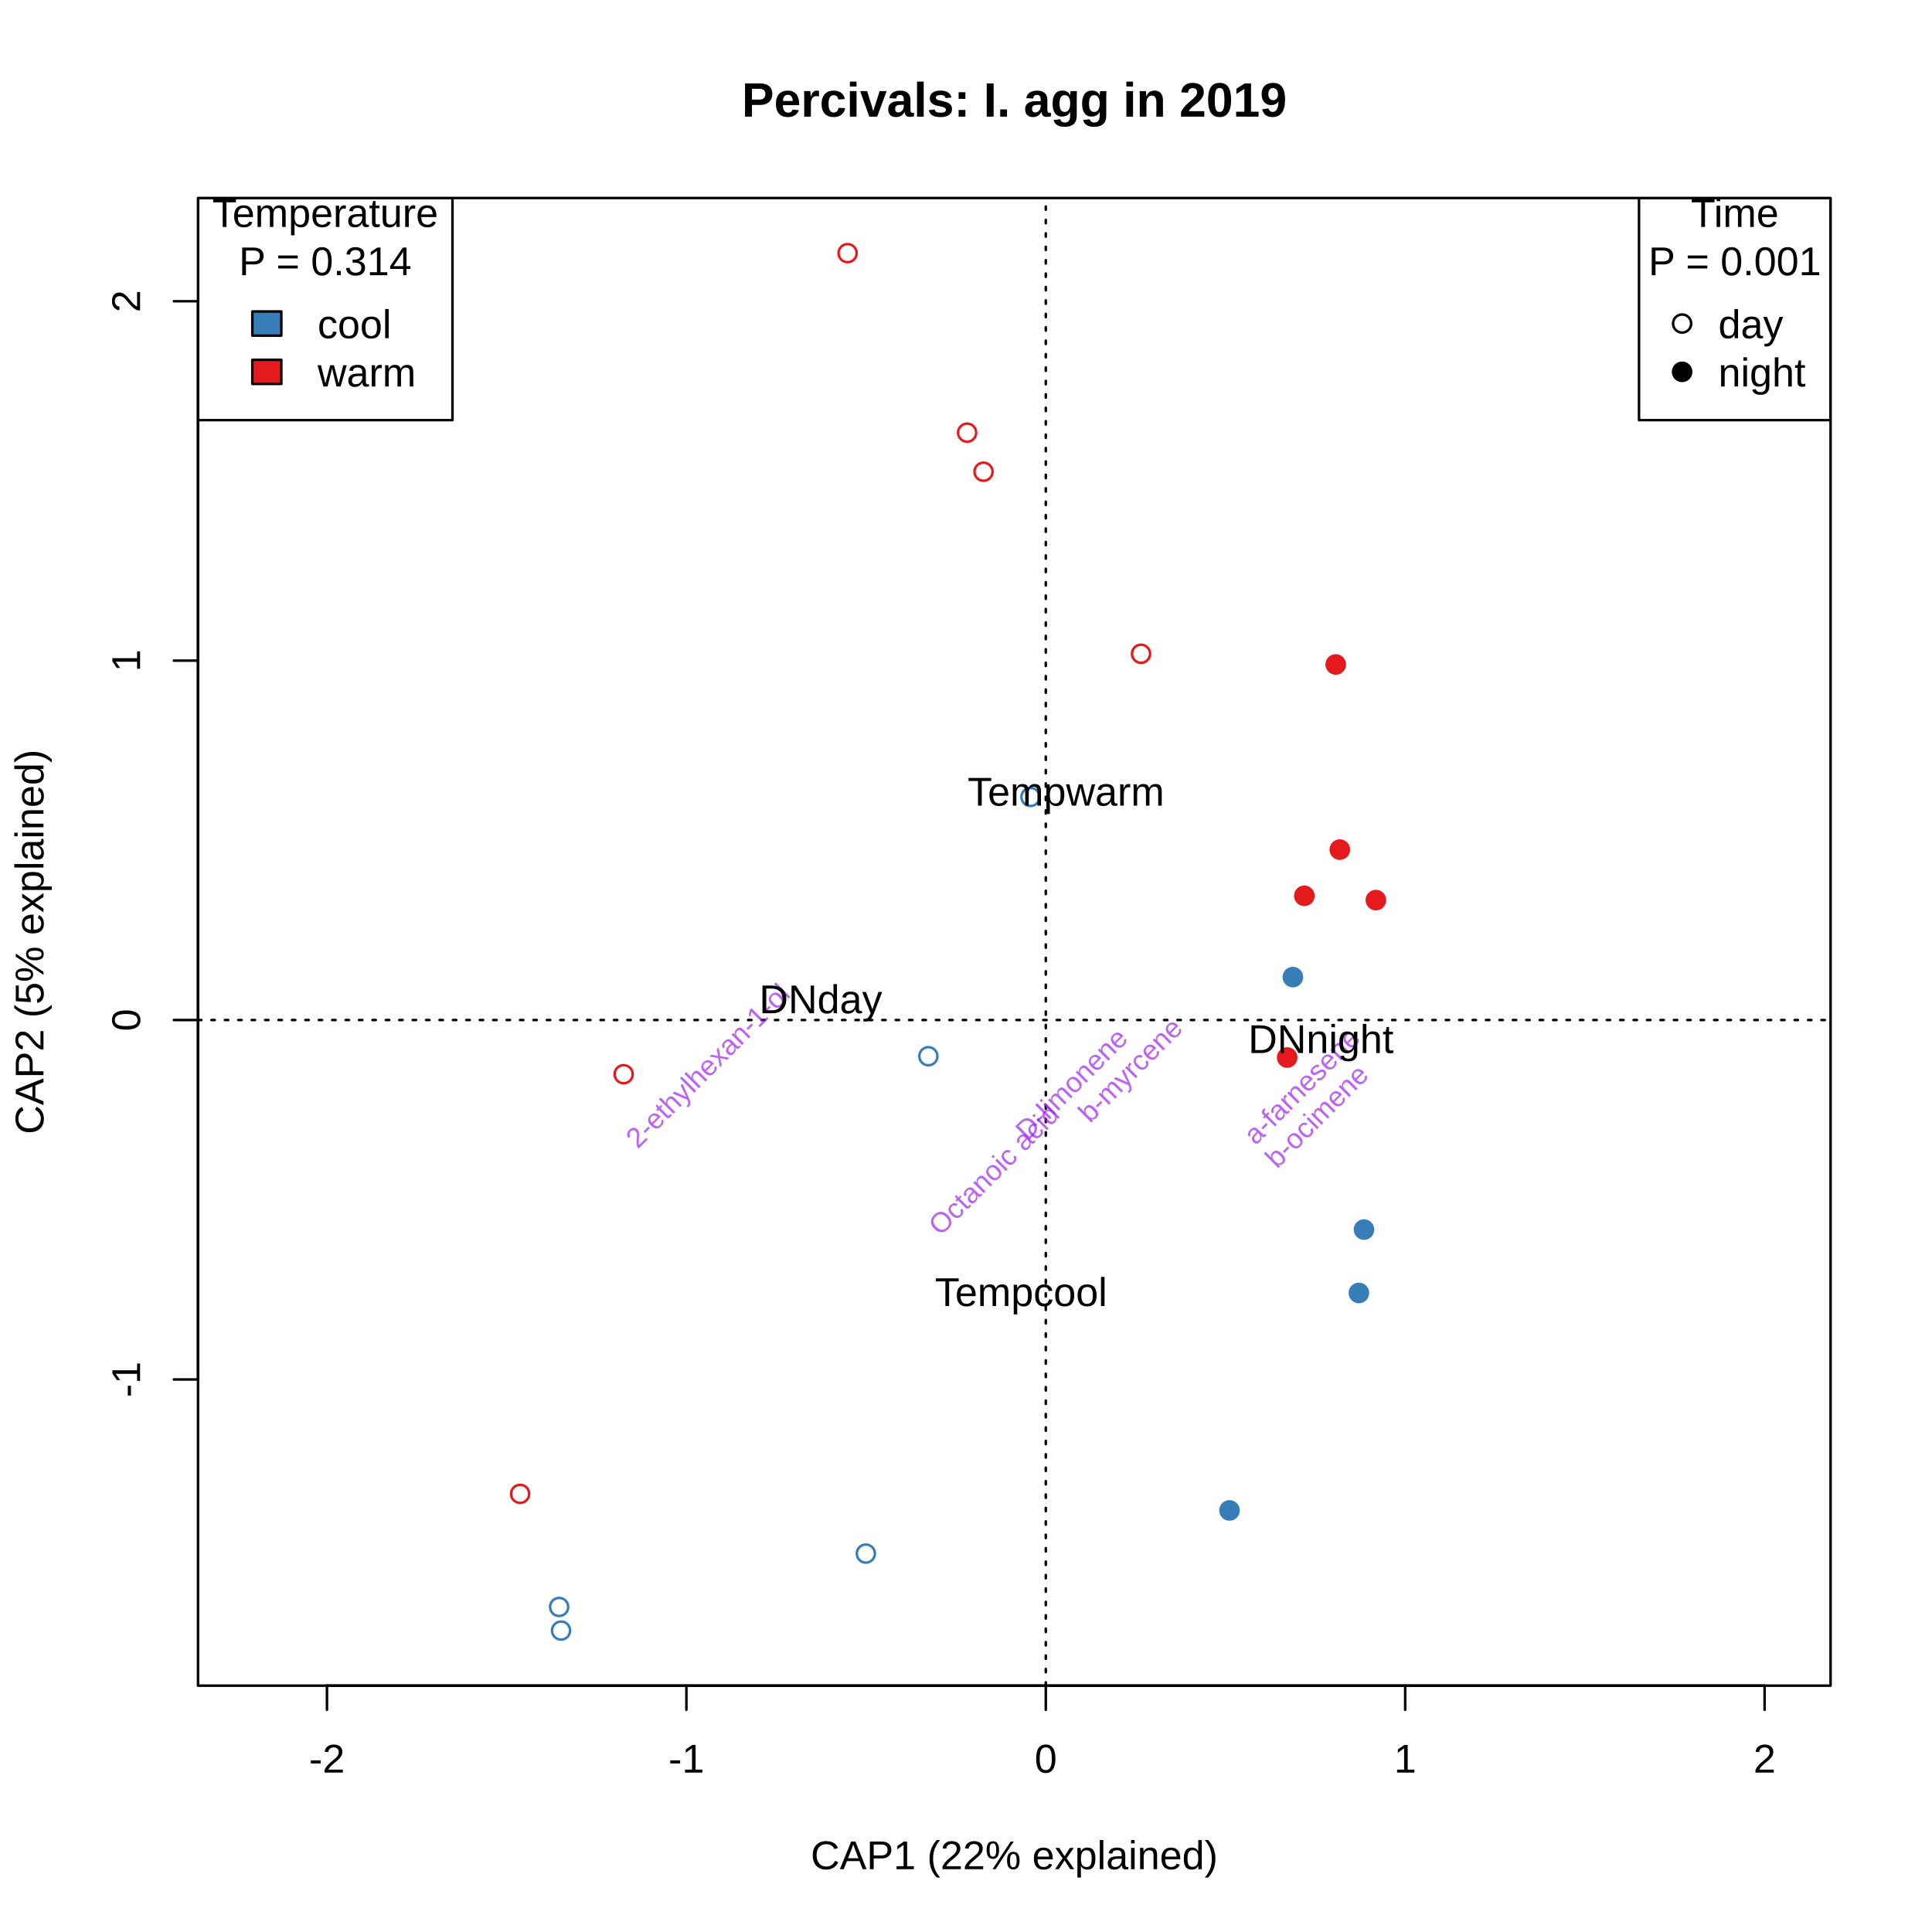
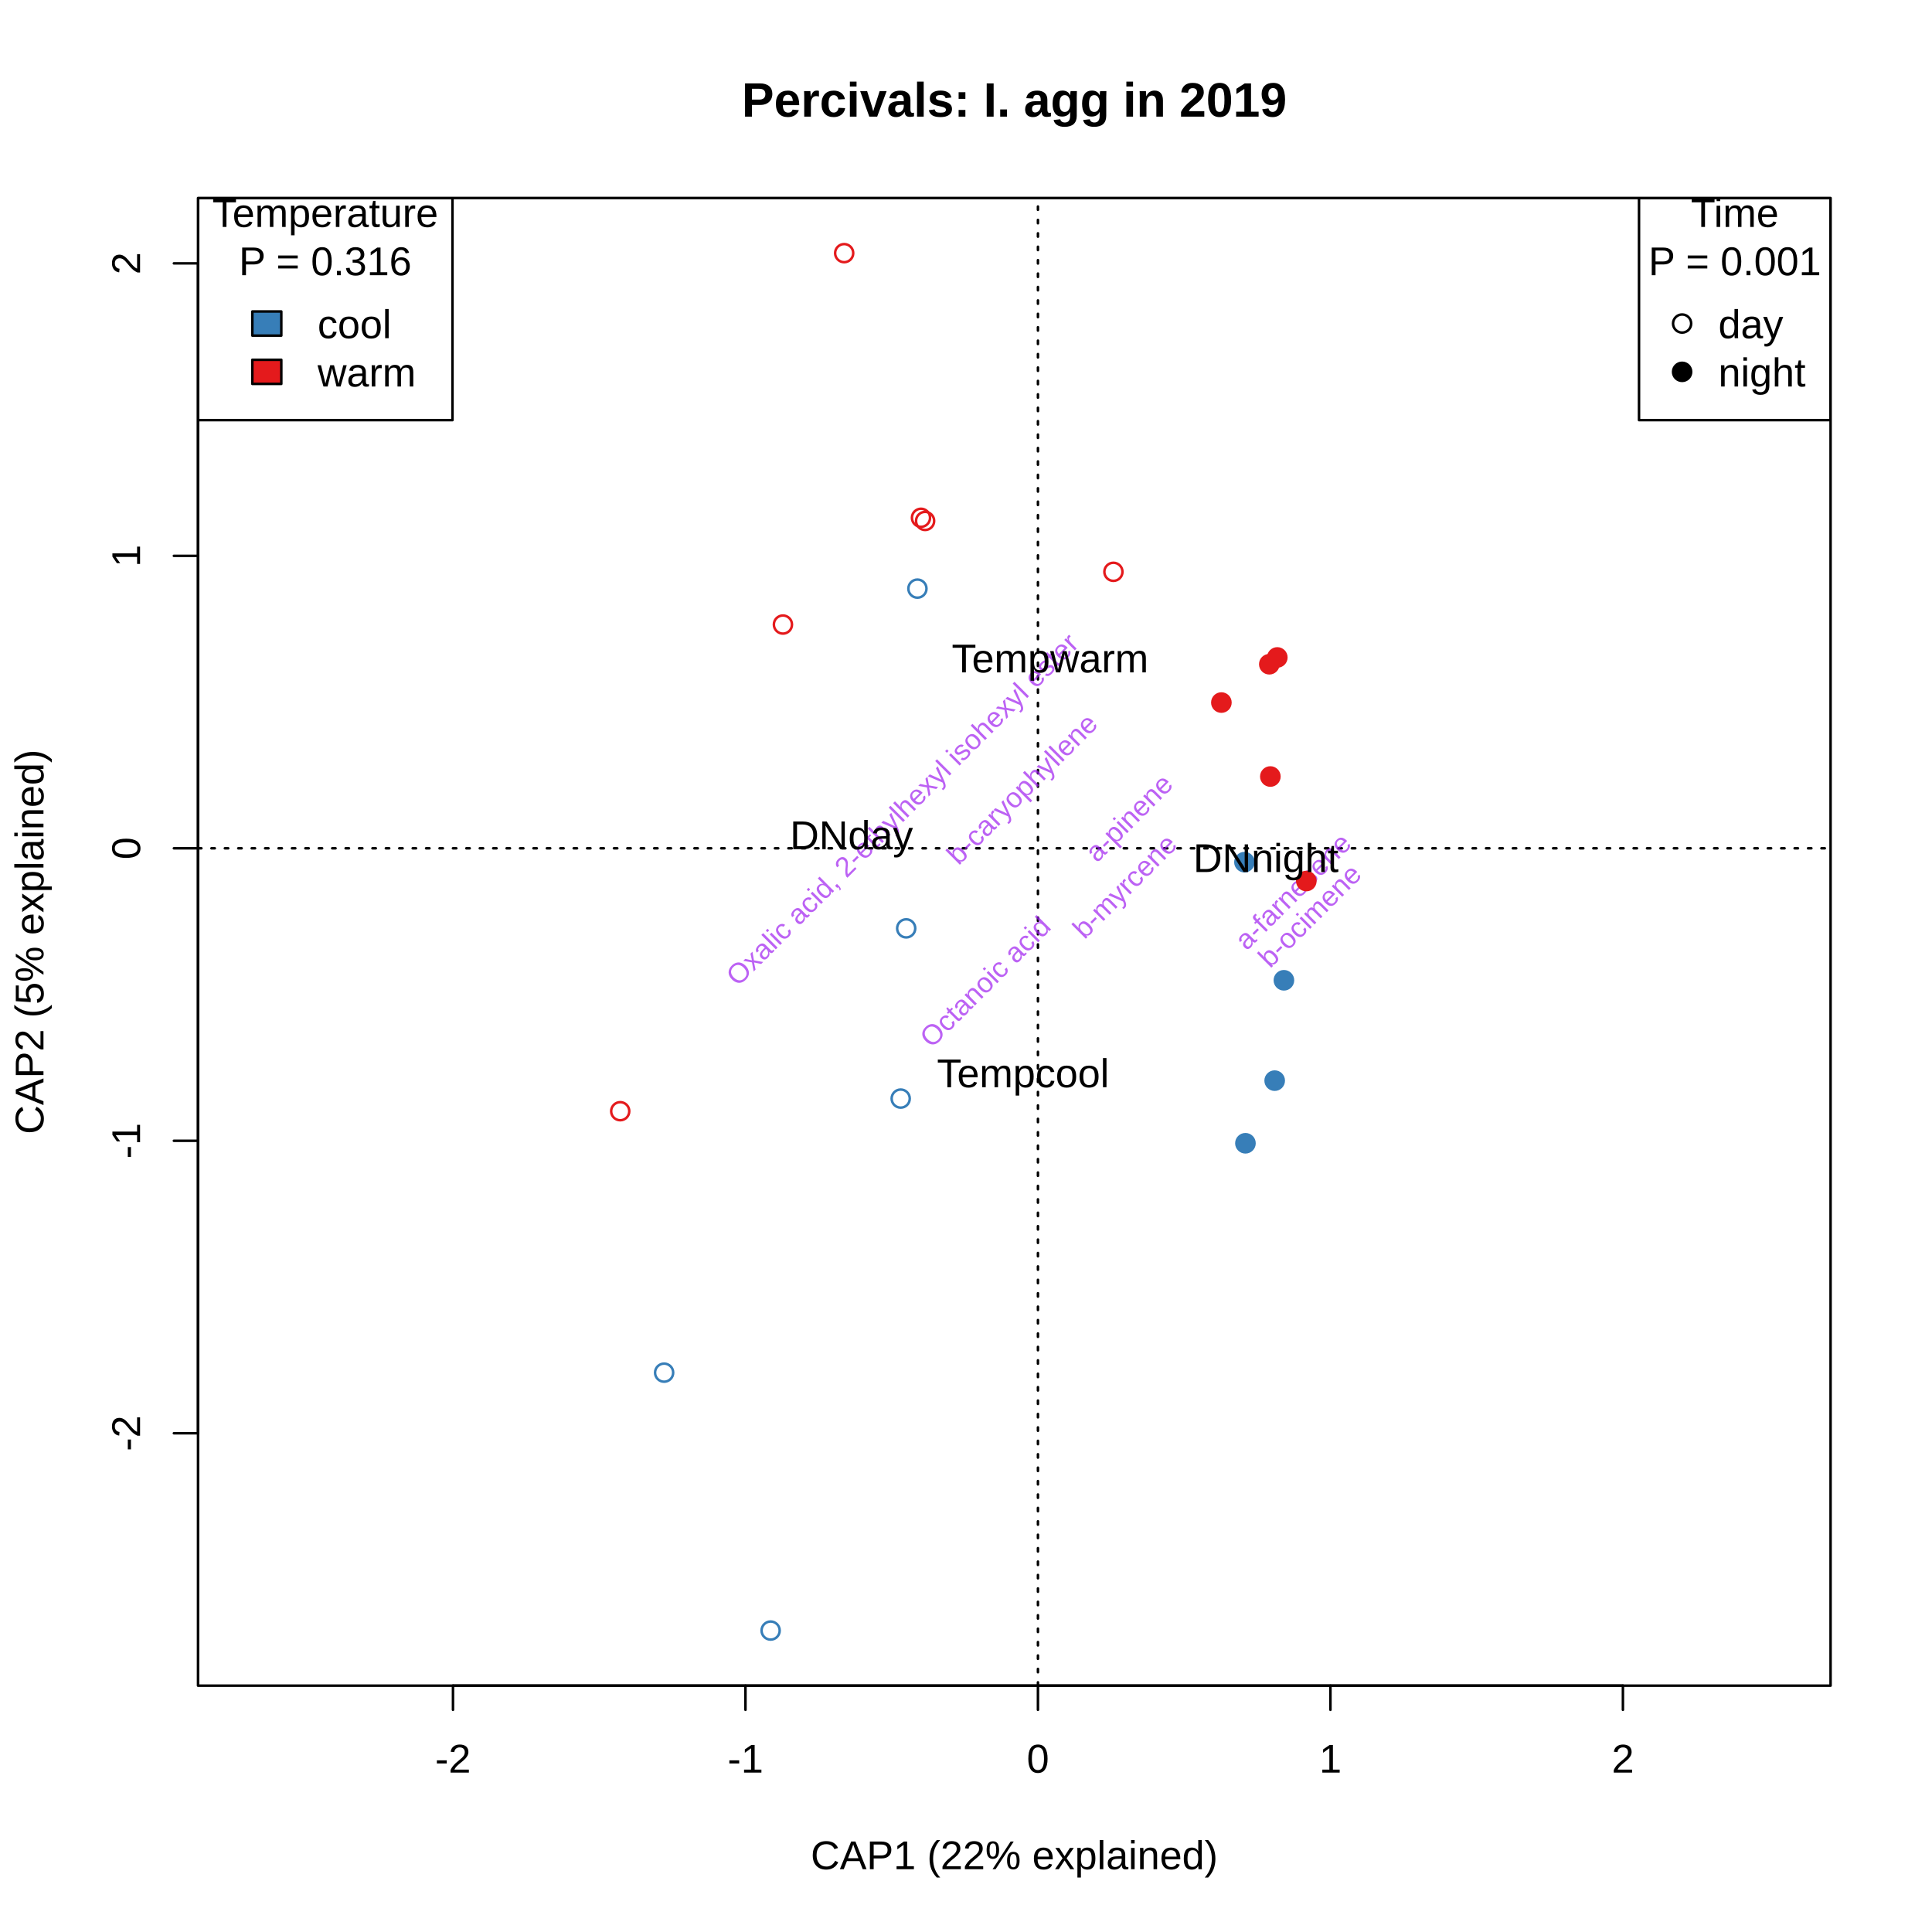
<svg xmlns="http://www.w3.org/2000/svg" class="svglite" width="576.00pt" height="576.00pt" viewBox="0 0 576.00 576.00">
  <defs>
    <style type="text/css">
    .svglite line, .svglite polyline, .svglite polygon, .svglite path, .svglite rect, .svglite circle {
      fill: none;
      stroke: #000000;
      stroke-linecap: round;
      stroke-linejoin: round;
      stroke-miterlimit: 10.00;
    }
    .svglite text {
      white-space: pre;
    }
  </style>
  </defs>
  <rect width="100%" height="100%" style="stroke: none; fill: #FFFFFF;" />
  <defs>
    <clipPath id="cpMC4wMHw1NzYuMDB8MC4wMHw1NzYuMDA=">
      <rect x="0.00" y="0.00" width="576.00" height="576.00" />
    </clipPath>
  </defs>
  <g clip-path="url(#cpMC4wMHw1NzYuMDB8MC4wMHw1NzYuMDA=)">
</g>
  <defs>
    <clipPath id="cpNTkuMDR8NTQ1Ljc2fDU5LjA0fDUwMi41Ng==">
      <rect x="59.04" y="59.04" width="486.72" height="443.52" />
    </clipPath>
  </defs>
  <g clip-path="url(#cpNTkuMDR8NTQ1Ljc2fDU5LjA0fDUwMi41Ng==)">
</g>
  <g clip-path="url(#cpMC4wMHw1NzYuMDB8MC4wMHw1NzYuMDA=)">
-     <line x1="97.48" y1="502.56" x2="526.09" y2="502.56" style="stroke-width: 0.75;" />
-     <line x1="97.48" y1="502.56" x2="97.48" y2="509.76" style="stroke-width: 0.75;" />
-     <line x1="204.64" y1="502.56" x2="204.64" y2="509.76" style="stroke-width: 0.75;" />
-     <line x1="311.79" y1="502.56" x2="311.79" y2="509.76" style="stroke-width: 0.75;" />
-     <line x1="418.94" y1="502.56" x2="418.94" y2="509.76" style="stroke-width: 0.75;" />
-     <line x1="526.09" y1="502.56" x2="526.09" y2="509.76" style="stroke-width: 0.75;" />
-     <text x="97.48" y="528.48" text-anchor="middle" style="font-size: 12.00px; font-family: &quot;Arial&quot;;">-2</text>
-     <text x="204.64" y="528.48" text-anchor="middle" style="font-size: 12.00px; font-family: &quot;Arial&quot;;">-1</text>
-     <text x="311.79" y="528.48" text-anchor="middle" style="font-size: 12.00px; font-family: &quot;Arial&quot;;">0</text>
-     <text x="418.94" y="528.48" text-anchor="middle" style="font-size: 12.00px; font-family: &quot;Arial&quot;;">1</text>
-     <text x="526.09" y="528.48" text-anchor="middle" style="font-size: 12.00px; font-family: &quot;Arial&quot;;">2</text>
-     <line x1="59.04" y1="411.27" x2="59.04" y2="89.81" style="stroke-width: 0.75;" />
-     <line x1="59.04" y1="411.27" x2="51.84" y2="411.27" style="stroke-width: 0.75;" />
-     <line x1="59.04" y1="304.11" x2="51.84" y2="304.11" style="stroke-width: 0.75;" />
-     <line x1="59.04" y1="196.96" x2="51.84" y2="196.96" style="stroke-width: 0.75;" />
-     <line x1="59.04" y1="89.81" x2="51.84" y2="89.81" style="stroke-width: 0.75;" />
-     <text transform="translate(41.76,411.27) rotate(-90)" text-anchor="middle" style="font-size: 12.00px; font-family: &quot;Arial&quot;;">-1</text>
-     <text transform="translate(41.76,304.11) rotate(-90)" text-anchor="middle" style="font-size: 12.00px; font-family: &quot;Arial&quot;;">0</text>
-     <text transform="translate(41.76,196.96) rotate(-90)" text-anchor="middle" style="font-size: 12.00px; font-family: &quot;Arial&quot;;">1</text>
-     <text transform="translate(41.76,89.81) rotate(-90)" text-anchor="middle" style="font-size: 12.00px; font-family: &quot;Arial&quot;;">2</text>
+     <line x1="135.05" y1="502.56" x2="483.85" y2="502.56" style="stroke-width: 0.75;" />
+     <line x1="135.05" y1="502.56" x2="135.05" y2="509.76" style="stroke-width: 0.75;" />
+     <line x1="222.25" y1="502.56" x2="222.25" y2="509.76" style="stroke-width: 0.75;" />
+     <line x1="309.45" y1="502.56" x2="309.45" y2="509.76" style="stroke-width: 0.75;" />
+     <line x1="396.65" y1="502.56" x2="396.65" y2="509.76" style="stroke-width: 0.75;" />
+     <line x1="483.85" y1="502.56" x2="483.85" y2="509.76" style="stroke-width: 0.75;" />
+     <text x="135.05" y="528.48" text-anchor="middle" style="font-size: 12.00px; font-family: &quot;Arial&quot;;">-2</text>
+     <text x="222.25" y="528.48" text-anchor="middle" style="font-size: 12.00px; font-family: &quot;Arial&quot;;">-1</text>
+     <text x="309.45" y="528.48" text-anchor="middle" style="font-size: 12.00px; font-family: &quot;Arial&quot;;">0</text>
+     <text x="396.65" y="528.48" text-anchor="middle" style="font-size: 12.00px; font-family: &quot;Arial&quot;;">1</text>
+     <text x="483.85" y="528.48" text-anchor="middle" style="font-size: 12.00px; font-family: &quot;Arial&quot;;">2</text>
+     <line x1="59.04" y1="427.31" x2="59.04" y2="78.52" style="stroke-width: 0.75;" />
+     <line x1="59.04" y1="427.31" x2="51.84" y2="427.31" style="stroke-width: 0.75;" />
+     <line x1="59.04" y1="340.11" x2="51.84" y2="340.11" style="stroke-width: 0.75;" />
+     <line x1="59.04" y1="252.91" x2="51.84" y2="252.91" style="stroke-width: 0.75;" />
+     <line x1="59.04" y1="165.72" x2="51.84" y2="165.72" style="stroke-width: 0.75;" />
+     <line x1="59.04" y1="78.52" x2="51.84" y2="78.52" style="stroke-width: 0.75;" />
+     <text transform="translate(41.76,427.31) rotate(-90)" text-anchor="middle" style="font-size: 12.00px; font-family: &quot;Arial&quot;;">-2</text>
+     <text transform="translate(41.76,340.11) rotate(-90)" text-anchor="middle" style="font-size: 12.00px; font-family: &quot;Arial&quot;;">-1</text>
+     <text transform="translate(41.76,252.91) rotate(-90)" text-anchor="middle" style="font-size: 12.00px; font-family: &quot;Arial&quot;;">0</text>
+     <text transform="translate(41.76,165.72) rotate(-90)" text-anchor="middle" style="font-size: 12.00px; font-family: &quot;Arial&quot;;">1</text>
+     <text transform="translate(41.76,78.52) rotate(-90)" text-anchor="middle" style="font-size: 12.00px; font-family: &quot;Arial&quot;;">2</text>
    <polygon points="59.04,502.56 545.76,502.56 545.76,59.04 59.04,59.04 " style="stroke-width: 0.75;" />
    <text x="302.40" y="557.28" text-anchor="middle" style="font-size: 12.00px; font-family: &quot;Arial&quot;;">CAP1 (22% explained)</text>
    <text transform="translate(12.96,280.80) rotate(-90)" text-anchor="middle" style="font-size: 12.00px; font-family: &quot;Arial&quot;;">CAP2 (5% explained)</text>
  </g>
  <g clip-path="url(#cpNTkuMDR8NTQ1Ljc2fDU5LjA0fDUwMi41Ng==)">
-     <line x1="59.04" y1="304.11" x2="545.76" y2="304.11" style="stroke-width: 0.75; stroke-dasharray: 1.00,3.00;" />
-     <line x1="311.79" y1="502.56" x2="311.79" y2="59.04" style="stroke-width: 0.75; stroke-dasharray: 1.00,3.00;" />
+     <line x1="59.04" y1="252.91" x2="545.76" y2="252.91" style="stroke-width: 0.75; stroke-dasharray: 1.00,3.00;" />
+     <line x1="309.45" y1="502.56" x2="309.45" y2="59.04" style="stroke-width: 0.75; stroke-dasharray: 1.00,3.00;" />
  </g>
  <g clip-path="url(#cpMC4wMHw1NzYuMDB8MC4wMHw1NzYuMDA=)">
    <text x="302.40" y="34.77" text-anchor="middle" style="font-size: 14.40px; font-weight: bold; font-family: &quot;Arial&quot;;">Percivals: I. agg in 2019</text>
  </g>
  <g clip-path="url(#cpNTkuMDR8NTQ1Ljc2fDU5LjA0fDUwMi41Ng==)">
    <rect x="59.04" y="59.04" width="75.86" height="66.22" style="stroke-width: 0.75;" />
    <rect x="75.23" y="92.86" width="8.64" height="7.20" style="stroke-width: 0.75; fill: #377EB8;" />
    <rect x="75.23" y="107.26" width="8.64" height="7.20" style="stroke-width: 0.75; fill: #E41A1C;" />
    <text x="96.97" y="67.66" text-anchor="middle" style="font-size: 12.00px; font-family: &quot;Arial&quot;;">Temperature </text>
-     <text x="96.97" y="82.06" text-anchor="middle" style="font-size: 12.00px; font-family: &quot;Arial&quot;;">P = 0.314</text>
+     <text x="96.97" y="82.06" text-anchor="middle" style="font-size: 12.00px; font-family: &quot;Arial&quot;;">P = 0.316</text>
    <text x="94.67" y="100.83" style="font-size: 12.00px; font-family: &quot;Arial&quot;;">cool</text>
    <text x="94.67" y="115.23" style="font-size: 12.00px; font-family: &quot;Arial&quot;;">warm</text>
    <rect x="488.65" y="59.04" width="57.11" height="66.22" style="stroke-width: 0.75;" />
    <circle cx="501.50" cy="96.46" r="2.70" style="stroke-width: 0.75;" />
    <circle cx="501.50" cy="110.86" r="2.70" style="stroke-width: 0.75; fill: #000000;" />
    <text x="517.21" y="67.66" text-anchor="middle" style="font-size: 12.00px; font-family: &quot;Arial&quot;;">Time </text>
    <text x="517.21" y="82.06" text-anchor="middle" style="font-size: 12.00px; font-family: &quot;Arial&quot;;">P = 0.001</text>
    <text x="512.30" y="100.83" style="font-size: 12.00px; font-family: &quot;Arial&quot;;">day</text>
    <text x="512.30" y="115.23" style="font-size: 12.00px; font-family: &quot;Arial&quot;;">night</text>
-     <text transform="translate(390.15,325.78) rotate(-45)" text-anchor="middle" style="font-size: 8.40px;fill: #A020F0; fill-opacity: 0.70; font-family: &quot;Arial&quot;;">a-farnesene</text>
-     <text transform="translate(339.00,321.03) rotate(-45)" text-anchor="middle" style="font-size: 8.40px;fill: #A020F0; fill-opacity: 0.70; font-family: &quot;Arial&quot;;">b-myrcene</text>
-     <text transform="translate(394.58,334.76) rotate(-45)" text-anchor="middle" style="font-size: 8.40px;fill: #A020F0; fill-opacity: 0.70; font-family: &quot;Arial&quot;;">b-ocimene</text>
-     <text transform="translate(314.93,308.47) rotate(-45)" text-anchor="middle" style="font-size: 8.40px;fill: none; font-family: &quot;Arial&quot;;">.gamma.-Terpinene</text>
-     <text transform="translate(341.15,298.35) rotate(-45)" text-anchor="middle" style="font-size: 8.40px;fill: none; font-family: &quot;Arial&quot;;">a-pinene</text>
-     <text transform="translate(332.27,308.65) rotate(-45)" text-anchor="middle" style="font-size: 8.40px;fill: none; font-family: &quot;Arial&quot;;">bergamotene</text>
-     <text transform="translate(316.31,311.49) rotate(-45)" text-anchor="middle" style="font-size: 8.40px;fill: none; font-family: &quot;Arial&quot;;">(E)-4-oxohex-2-enal  </text>
-     <text transform="translate(313.43,305.75) rotate(-45)" text-anchor="middle" style="font-size: 8.40px;fill: none; font-family: &quot;Arial&quot;;">(E)-4,8-Dimethylnona-1,3,7-triene</text>
-     <text transform="translate(307.51,288.44) rotate(-45)" text-anchor="middle" style="font-size: 8.40px;fill: none; font-family: &quot;Arial&quot;;">1-Decanol, 2-hexyl-</text>
-     <text transform="translate(213.06,319.74) rotate(-45)" text-anchor="middle" style="font-size: 8.40px;fill: #A020F0; fill-opacity: 0.70; font-family: &quot;Arial&quot;;">2-ethylhexan-1-ol  </text>
-     <text transform="translate(303.90,303.49) rotate(-45)" text-anchor="middle" style="font-size: 8.40px;fill: none; font-family: &quot;Arial&quot;;">(E)-hex-2-enal  </text>
-     <text transform="translate(310.88,309.76) rotate(-45)" text-anchor="middle" style="font-size: 8.40px;fill: none; font-family: &quot;Arial&quot;;">(2E)-2,7-dimethylocta-2,6-dien-1-ol  </text>
-     <text transform="translate(309.43,321.97) rotate(-45)" text-anchor="middle" style="font-size: 8.40px;fill: none; font-family: &quot;Arial&quot;;">(E)-hex-3-en-1-ol</text>
-     <text transform="translate(312.46,317.28) rotate(-45)" text-anchor="middle" style="font-size: 8.40px;fill: none; font-family: &quot;Arial&quot;;">[(E)-hex-3-enyl] acetate</text>
-     <text transform="translate(321.55,303.74) rotate(-45)" text-anchor="middle" style="font-size: 8.40px;fill: none; font-family: &quot;Arial&quot;;">pseudoionone</text>
-     <text transform="translate(313.65,305.98) rotate(-45)" text-anchor="middle" style="font-size: 8.40px;fill: none; font-family: &quot;Arial&quot;;">(Z)-hex-4-en-1-ol</text>
-     <text transform="translate(311.70,308.47) rotate(-45)" text-anchor="middle" style="font-size: 8.40px;fill: none; font-family: &quot;Arial&quot;;">[(Z)-hex-3-enyl] butanoate</text>
-     <text transform="translate(313.43,305.75) rotate(-45)" text-anchor="middle" style="font-size: 8.40px;fill: none; font-family: &quot;Arial&quot;;">Carbonic acid, nonyl prop-1-en-2-yl ester</text>
-     <text transform="translate(310.50,287.04) rotate(-45)" text-anchor="middle" style="font-size: 8.40px;fill: none; font-family: &quot;Arial&quot;;">b-caryophyllene</text>
-     <text transform="translate(321.47,325.21) rotate(-45)" text-anchor="middle" style="font-size: 8.40px;fill: #A020F0; fill-opacity: 0.70; font-family: &quot;Arial&quot;;">D-limonene</text>
-     <text transform="translate(305.79,302.75) rotate(-45)" text-anchor="middle" style="font-size: 8.40px;fill: none; font-family: &quot;Arial&quot;;">Dodecane, 4,6-dimethyl-</text>
-     <text transform="translate(312.76,315.04) rotate(-45)" text-anchor="middle" style="font-size: 8.40px;fill: none; font-family: &quot;Arial&quot;;">a-terpineol</text>
-     <text transform="translate(324.70,313.27) rotate(-45)" text-anchor="middle" style="font-size: 8.40px;fill: none; font-family: &quot;Arial&quot;;">linalool</text>
-     <text transform="translate(299.14,315.11) rotate(-45)" text-anchor="middle" style="font-size: 8.40px;fill: none; font-family: &quot;Arial&quot;;">2,4,6-trimethyloctane  </text>
-     <text transform="translate(313.43,305.75) rotate(-45)" text-anchor="middle" style="font-size: 8.40px;fill: none; font-family: &quot;Arial&quot;;">Octane, 3,5-dimethyl-</text>
-     <text transform="translate(298.33,350.69) rotate(-45)" text-anchor="middle" style="font-size: 8.40px;fill: #A020F0; fill-opacity: 0.70; font-family: &quot;Arial&quot;;">Octanoic acid</text>
-     <text transform="translate(309.07,306.03) rotate(-45)" text-anchor="middle" style="font-size: 8.40px;fill: none; font-family: &quot;Arial&quot;;">petasitene</text>
-     <text transform="translate(329.04,323.43) rotate(-45)" text-anchor="middle" style="font-size: 8.40px;fill: none; font-family: &quot;Arial&quot;;">b-ocimene.1</text>
-     <text transform="translate(311.87,302.94) rotate(-45)" text-anchor="middle" style="font-size: 8.40px;fill: none; font-family: &quot;Arial&quot;;">3-methylbutanal oxime</text>
-     <circle cx="276.78" cy="314.90" r="2.70" style="stroke-width: 0.75; stroke: #377EB8;" />
-     <circle cx="405.13" cy="385.48" r="2.70" style="stroke-width: 0.75; stroke: #377EB8; fill: #377EB8;" />
-     <circle cx="340.18" cy="194.91" r="2.70" style="stroke-width: 0.75; stroke: #E41A1C;" />
-     <circle cx="399.44" cy="253.30" r="2.70" style="stroke-width: 0.75; stroke: #E41A1C; fill: #E41A1C;" />
-     <circle cx="293.22" cy="140.63" r="2.70" style="stroke-width: 0.75; stroke: #E41A1C;" />
-     <circle cx="410.19" cy="268.35" r="2.70" style="stroke-width: 0.75; stroke: #E41A1C; fill: #E41A1C;" />
-     <circle cx="288.33" cy="128.99" r="2.70" style="stroke-width: 0.75; stroke: #E41A1C;" />
-     <circle cx="383.75" cy="315.28" r="2.70" style="stroke-width: 0.75; stroke: #E41A1C; fill: #E41A1C;" />
-     <circle cx="307.22" cy="237.60" r="2.70" style="stroke-width: 0.75; stroke: #377EB8;" />
-     <circle cx="406.65" cy="366.58" r="2.70" style="stroke-width: 0.75; stroke: #377EB8; fill: #377EB8;" />
-     <circle cx="252.69" cy="75.47" r="2.70" style="stroke-width: 0.75; stroke: #E41A1C;" />
-     <circle cx="398.23" cy="198.10" r="2.70" style="stroke-width: 0.75; stroke: #E41A1C; fill: #E41A1C;" />
-     <circle cx="155.06" cy="445.37" r="2.70" style="stroke-width: 0.75; stroke: #E41A1C;" />
-     <circle cx="185.93" cy="320.26" r="2.70" style="stroke-width: 0.75; stroke: #E41A1C;" />
-     <circle cx="388.87" cy="267.08" r="2.70" style="stroke-width: 0.75; stroke: #E41A1C; fill: #E41A1C;" />
-     <circle cx="167.27" cy="486.13" r="2.70" style="stroke-width: 0.75; stroke: #377EB8;" />
-     <circle cx="366.56" cy="450.31" r="2.70" style="stroke-width: 0.75; stroke: #377EB8; fill: #377EB8;" />
-     <circle cx="166.70" cy="479.09" r="2.70" style="stroke-width: 0.75; stroke: #377EB8;" />
-     <circle cx="385.45" cy="291.31" r="2.70" style="stroke-width: 0.75; stroke: #377EB8; fill: #377EB8;" />
-     <circle cx="258.14" cy="463.18" r="2.70" style="stroke-width: 0.75; stroke: #377EB8;" />
-     <text x="244.68" y="302.09" text-anchor="middle" style="font-size: 12.00px; font-family: &quot;Arial&quot;;">DNday</text>
-     <text x="393.81" y="313.95" text-anchor="middle" style="font-size: 12.00px; font-family: &quot;Arial&quot;;">DNnight</text>
-     <text x="304.43" y="389.38" text-anchor="middle" style="font-size: 12.00px; font-family: &quot;Arial&quot;;">Tempcool</text>
-     <text x="317.81" y="240.19" text-anchor="middle" style="font-size: 12.00px; font-family: &quot;Arial&quot;;">Tempwarm</text>
+     <text transform="translate(387.51,267.76) rotate(-45)" text-anchor="middle" style="font-size: 8.40px;fill: #A020F0; fill-opacity: 0.70; font-family: &quot;Arial&quot;;">a-farnesene</text>
+     <text transform="translate(337.36,266.23) rotate(-45)" text-anchor="middle" style="font-size: 8.40px;fill: #A020F0; fill-opacity: 0.70; font-family: &quot;Arial&quot;;">b-myrcene</text>
+     <text transform="translate(392.51,275.01) rotate(-45)" text-anchor="middle" style="font-size: 8.40px;fill: #A020F0; fill-opacity: 0.70; font-family: &quot;Arial&quot;;">b-ocimene</text>
+     <text transform="translate(312.61,256.80) rotate(-45)" text-anchor="middle" style="font-size: 8.40px;fill: none; font-family: &quot;Arial&quot;;">.gamma.-Terpinene</text>
+     <text transform="translate(338.60,245.83) rotate(-45)" text-anchor="middle" style="font-size: 8.40px;fill: #A020F0; fill-opacity: 0.70; font-family: &quot;Arial&quot;;">a-pinene</text>
+     <text transform="translate(329.82,256.10) rotate(-45)" text-anchor="middle" style="font-size: 8.40px;fill: none; font-family: &quot;Arial&quot;;">bergamotene</text>
+     <text transform="translate(311.09,254.55) rotate(-45)" text-anchor="middle" style="font-size: 8.40px;fill: none; font-family: &quot;Arial&quot;;">(E)-4,8-Dimethylnona-1,3,7-triene</text>
+     <text transform="translate(304.41,239.37) rotate(-45)" text-anchor="middle" style="font-size: 8.40px;fill: none; font-family: &quot;Arial&quot;;">1-Decanol, 2-hexyl-</text>
+     <text transform="translate(311.09,254.55) rotate(-45)" text-anchor="middle" style="font-size: 8.40px;fill: none; font-family: &quot;Arial&quot;;">1,2-Cyclooctanediol, trans-</text>
+     <text transform="translate(308.67,252.13) rotate(-45)" text-anchor="middle" style="font-size: 8.40px;fill: none; font-family: &quot;Arial&quot;;">(1Z,4Z,7Z)-1,5,9,9-tetramethylcycloundeca-1,4,7-triene</text>
+     <text transform="translate(301.11,252.77) rotate(-45)" text-anchor="middle" style="font-size: 8.40px;fill: none; font-family: &quot;Arial&quot;;">(E)-hex-2-enal  </text>
+     <text transform="translate(299.75,250.49) rotate(-45)" text-anchor="middle" style="font-size: 8.40px;fill: none; font-family: &quot;Arial&quot;;">2-Undecene, 3-methyl-, (Z)-</text>
+     <text transform="translate(308.57,258.12) rotate(-45)" text-anchor="middle" style="font-size: 8.40px;fill: none; font-family: &quot;Arial&quot;;">(2E)-2,7-dimethylocta-2,6-dien-1-ol  </text>
+     <text transform="translate(307.20,268.70) rotate(-45)" text-anchor="middle" style="font-size: 8.40px;fill: none; font-family: &quot;Arial&quot;;">(E)-hex-3-en-1-ol</text>
+     <text transform="translate(310.31,264.78) rotate(-45)" text-anchor="middle" style="font-size: 8.40px;fill: none; font-family: &quot;Arial&quot;;">[(E)-hex-3-enyl] acetate</text>
+     <text transform="translate(319.52,252.39) rotate(-45)" text-anchor="middle" style="font-size: 8.40px;fill: none; font-family: &quot;Arial&quot;;">pseudoionone</text>
+     <text transform="translate(311.31,254.78) rotate(-45)" text-anchor="middle" style="font-size: 8.40px;fill: none; font-family: &quot;Arial&quot;;">(Z)-hex-4-en-1-ol</text>
+     <text transform="translate(311.09,254.55) rotate(-45)" text-anchor="middle" style="font-size: 8.40px;fill: none; font-family: &quot;Arial&quot;;">methyl benzoate</text>
+     <text transform="translate(316.38,254.58) rotate(-45)" text-anchor="middle" style="font-size: 8.40px;fill: none; font-family: &quot;Arial&quot;;">Bicyclo[7.2.0]undec-4-ene, 4,11,11-trimethyl-8-methylene-</text>
+     <text transform="translate(309.38,256.98) rotate(-45)" text-anchor="middle" style="font-size: 8.40px;fill: none; font-family: &quot;Arial&quot;;">[(Z)-hex-3-enyl] butanoate</text>
+     <text transform="translate(311.09,254.55) rotate(-45)" text-anchor="middle" style="font-size: 8.40px;fill: none; font-family: &quot;Arial&quot;;">Carbonic acid, nonyl prop-1-en-2-yl ester</text>
+     <text transform="translate(306.74,237.23) rotate(-45)" text-anchor="middle" style="font-size: 8.40px;fill: #A020F0; fill-opacity: 0.70; font-family: &quot;Arial&quot;;">b-caryophyllene</text>
+     <text transform="translate(311.09,254.55) rotate(-45)" text-anchor="middle" style="font-size: 8.40px;fill: none; font-family: &quot;Arial&quot;;">Cyclopropane, nonyl-</text>
+     <text transform="translate(302.63,251.53) rotate(-45)" text-anchor="middle" style="font-size: 8.40px;fill: none; font-family: &quot;Arial&quot;;">Dodecane, 4,6-dimethyl-</text>
+     <text transform="translate(310.27,262.83) rotate(-45)" text-anchor="middle" style="font-size: 8.40px;fill: none; font-family: &quot;Arial&quot;;">a-terpineol</text>
+     <text transform="translate(322.61,260.44) rotate(-45)" text-anchor="middle" style="font-size: 8.40px;fill: none; font-family: &quot;Arial&quot;;">linalool</text>
+     <text transform="translate(296.07,263.14) rotate(-45)" text-anchor="middle" style="font-size: 8.40px;fill: none; font-family: &quot;Arial&quot;;">2,4,6-trimethyloctane  </text>
+     <text transform="translate(311.09,254.55) rotate(-45)" text-anchor="middle" style="font-size: 8.40px;fill: none; font-family: &quot;Arial&quot;;">Octane, 3,5-dimethyl-</text>
+     <text transform="translate(295.74,294.71) rotate(-45)" text-anchor="middle" style="font-size: 8.40px;fill: #A020F0; fill-opacity: 0.70; font-family: &quot;Arial&quot;;">Octanoic acid</text>
+     <text transform="translate(271.01,243.33) rotate(-45)" text-anchor="middle" style="font-size: 8.40px;fill: #A020F0; fill-opacity: 0.70; font-family: &quot;Arial&quot;;">Oxalic acid, 2-ethylhexyl isohexyl ester</text>
+     <text transform="translate(305.78,254.17) rotate(-45)" text-anchor="middle" style="font-size: 8.40px;fill: none; font-family: &quot;Arial&quot;;">petasitene</text>
+     <text transform="translate(318.20,265.04) rotate(-45)" text-anchor="middle" style="font-size: 8.40px;fill: none; font-family: &quot;Arial&quot;;">trans-a-bergamotene</text>
+     <text transform="translate(326.88,268.74) rotate(-45)" text-anchor="middle" style="font-size: 8.40px;fill: none; font-family: &quot;Arial&quot;;">b-ocimene.1</text>
+     <text transform="translate(305.11,248.01) rotate(-45)" text-anchor="middle" style="font-size: 8.40px;fill: none; font-family: &quot;Arial&quot;;">Undecane, 2-methyl-</text>
+     <text transform="translate(311.80,255.88) rotate(-45)" text-anchor="middle" style="font-size: 8.40px;fill: none; font-family: &quot;Arial&quot;;">a-copaene</text>
+     <text transform="translate(311.09,254.55) rotate(-45)" text-anchor="middle" style="font-size: 8.40px;fill: none; font-family: &quot;Arial&quot;;">Benzyl nitrile</text>
+     <text transform="translate(309.41,252.07) rotate(-45)" text-anchor="middle" style="font-size: 8.40px;fill: none; font-family: &quot;Arial&quot;;">3-methylbutanal oxime</text>
+     <circle cx="270.17" cy="276.78" r="2.70" style="stroke-width: 0.75; stroke: #377EB8;" />
+     <circle cx="380.03" cy="322.18" r="2.70" style="stroke-width: 0.75; stroke: #377EB8; fill: #377EB8;" />
+     <circle cx="331.95" cy="170.48" r="2.70" style="stroke-width: 0.75; stroke: #E41A1C;" />
+     <circle cx="380.81" cy="196.01" r="2.70" style="stroke-width: 0.75; stroke: #E41A1C; fill: #E41A1C;" />
+     <circle cx="274.58" cy="154.37" r="2.70" style="stroke-width: 0.75; stroke: #E41A1C;" />
+     <circle cx="389.46" cy="262.67" r="2.70" style="stroke-width: 0.75; stroke: #E41A1C; fill: #E41A1C;" />
+     <circle cx="275.81" cy="155.31" r="2.70" style="stroke-width: 0.75; stroke: #E41A1C;" />
+     <circle cx="378.74" cy="231.51" r="2.70" style="stroke-width: 0.75; stroke: #E41A1C; fill: #E41A1C;" />
+     <circle cx="273.52" cy="175.49" r="2.70" style="stroke-width: 0.75; stroke: #377EB8;" />
+     <circle cx="382.78" cy="292.26" r="2.70" style="stroke-width: 0.75; stroke: #377EB8; fill: #377EB8;" />
+     <circle cx="251.68" cy="75.47" r="2.70" style="stroke-width: 0.75; stroke: #E41A1C;" />
+     <circle cx="378.43" cy="198.03" r="2.70" style="stroke-width: 0.75; stroke: #E41A1C; fill: #E41A1C;" />
+     <circle cx="184.91" cy="331.29" r="2.70" style="stroke-width: 0.75; stroke: #E41A1C;" />
+     <circle cx="233.42" cy="186.20" r="2.70" style="stroke-width: 0.75; stroke: #E41A1C;" />
+     <circle cx="364.14" cy="209.46" r="2.70" style="stroke-width: 0.75; stroke: #E41A1C; fill: #E41A1C;" />
+     <circle cx="229.75" cy="486.13" r="2.70" style="stroke-width: 0.75; stroke: #377EB8;" />
+     <circle cx="371.31" cy="340.85" r="2.70" style="stroke-width: 0.75; stroke: #377EB8; fill: #377EB8;" />
+     <circle cx="198.00" cy="409.24" r="2.70" style="stroke-width: 0.75; stroke: #377EB8;" />
+     <circle cx="371.02" cy="257.04" r="2.70" style="stroke-width: 0.75; stroke: #377EB8; fill: #377EB8;" />
+     <circle cx="268.53" cy="327.53" r="2.70" style="stroke-width: 0.75; stroke: #377EB8;" />
+     <text x="253.85" y="253.16" text-anchor="middle" style="font-size: 12.00px; font-family: &quot;Arial&quot;;">DNday</text>
+     <text x="377.41" y="259.98" text-anchor="middle" style="font-size: 12.00px; font-family: &quot;Arial&quot;;">DNnight</text>
+     <text x="305.01" y="324.15" text-anchor="middle" style="font-size: 12.00px; font-family: &quot;Arial&quot;;">Tempcool</text>
+     <text x="313.08" y="200.47" text-anchor="middle" style="font-size: 12.00px; font-family: &quot;Arial&quot;;">Tempwarm</text>
  </g>
</svg>
